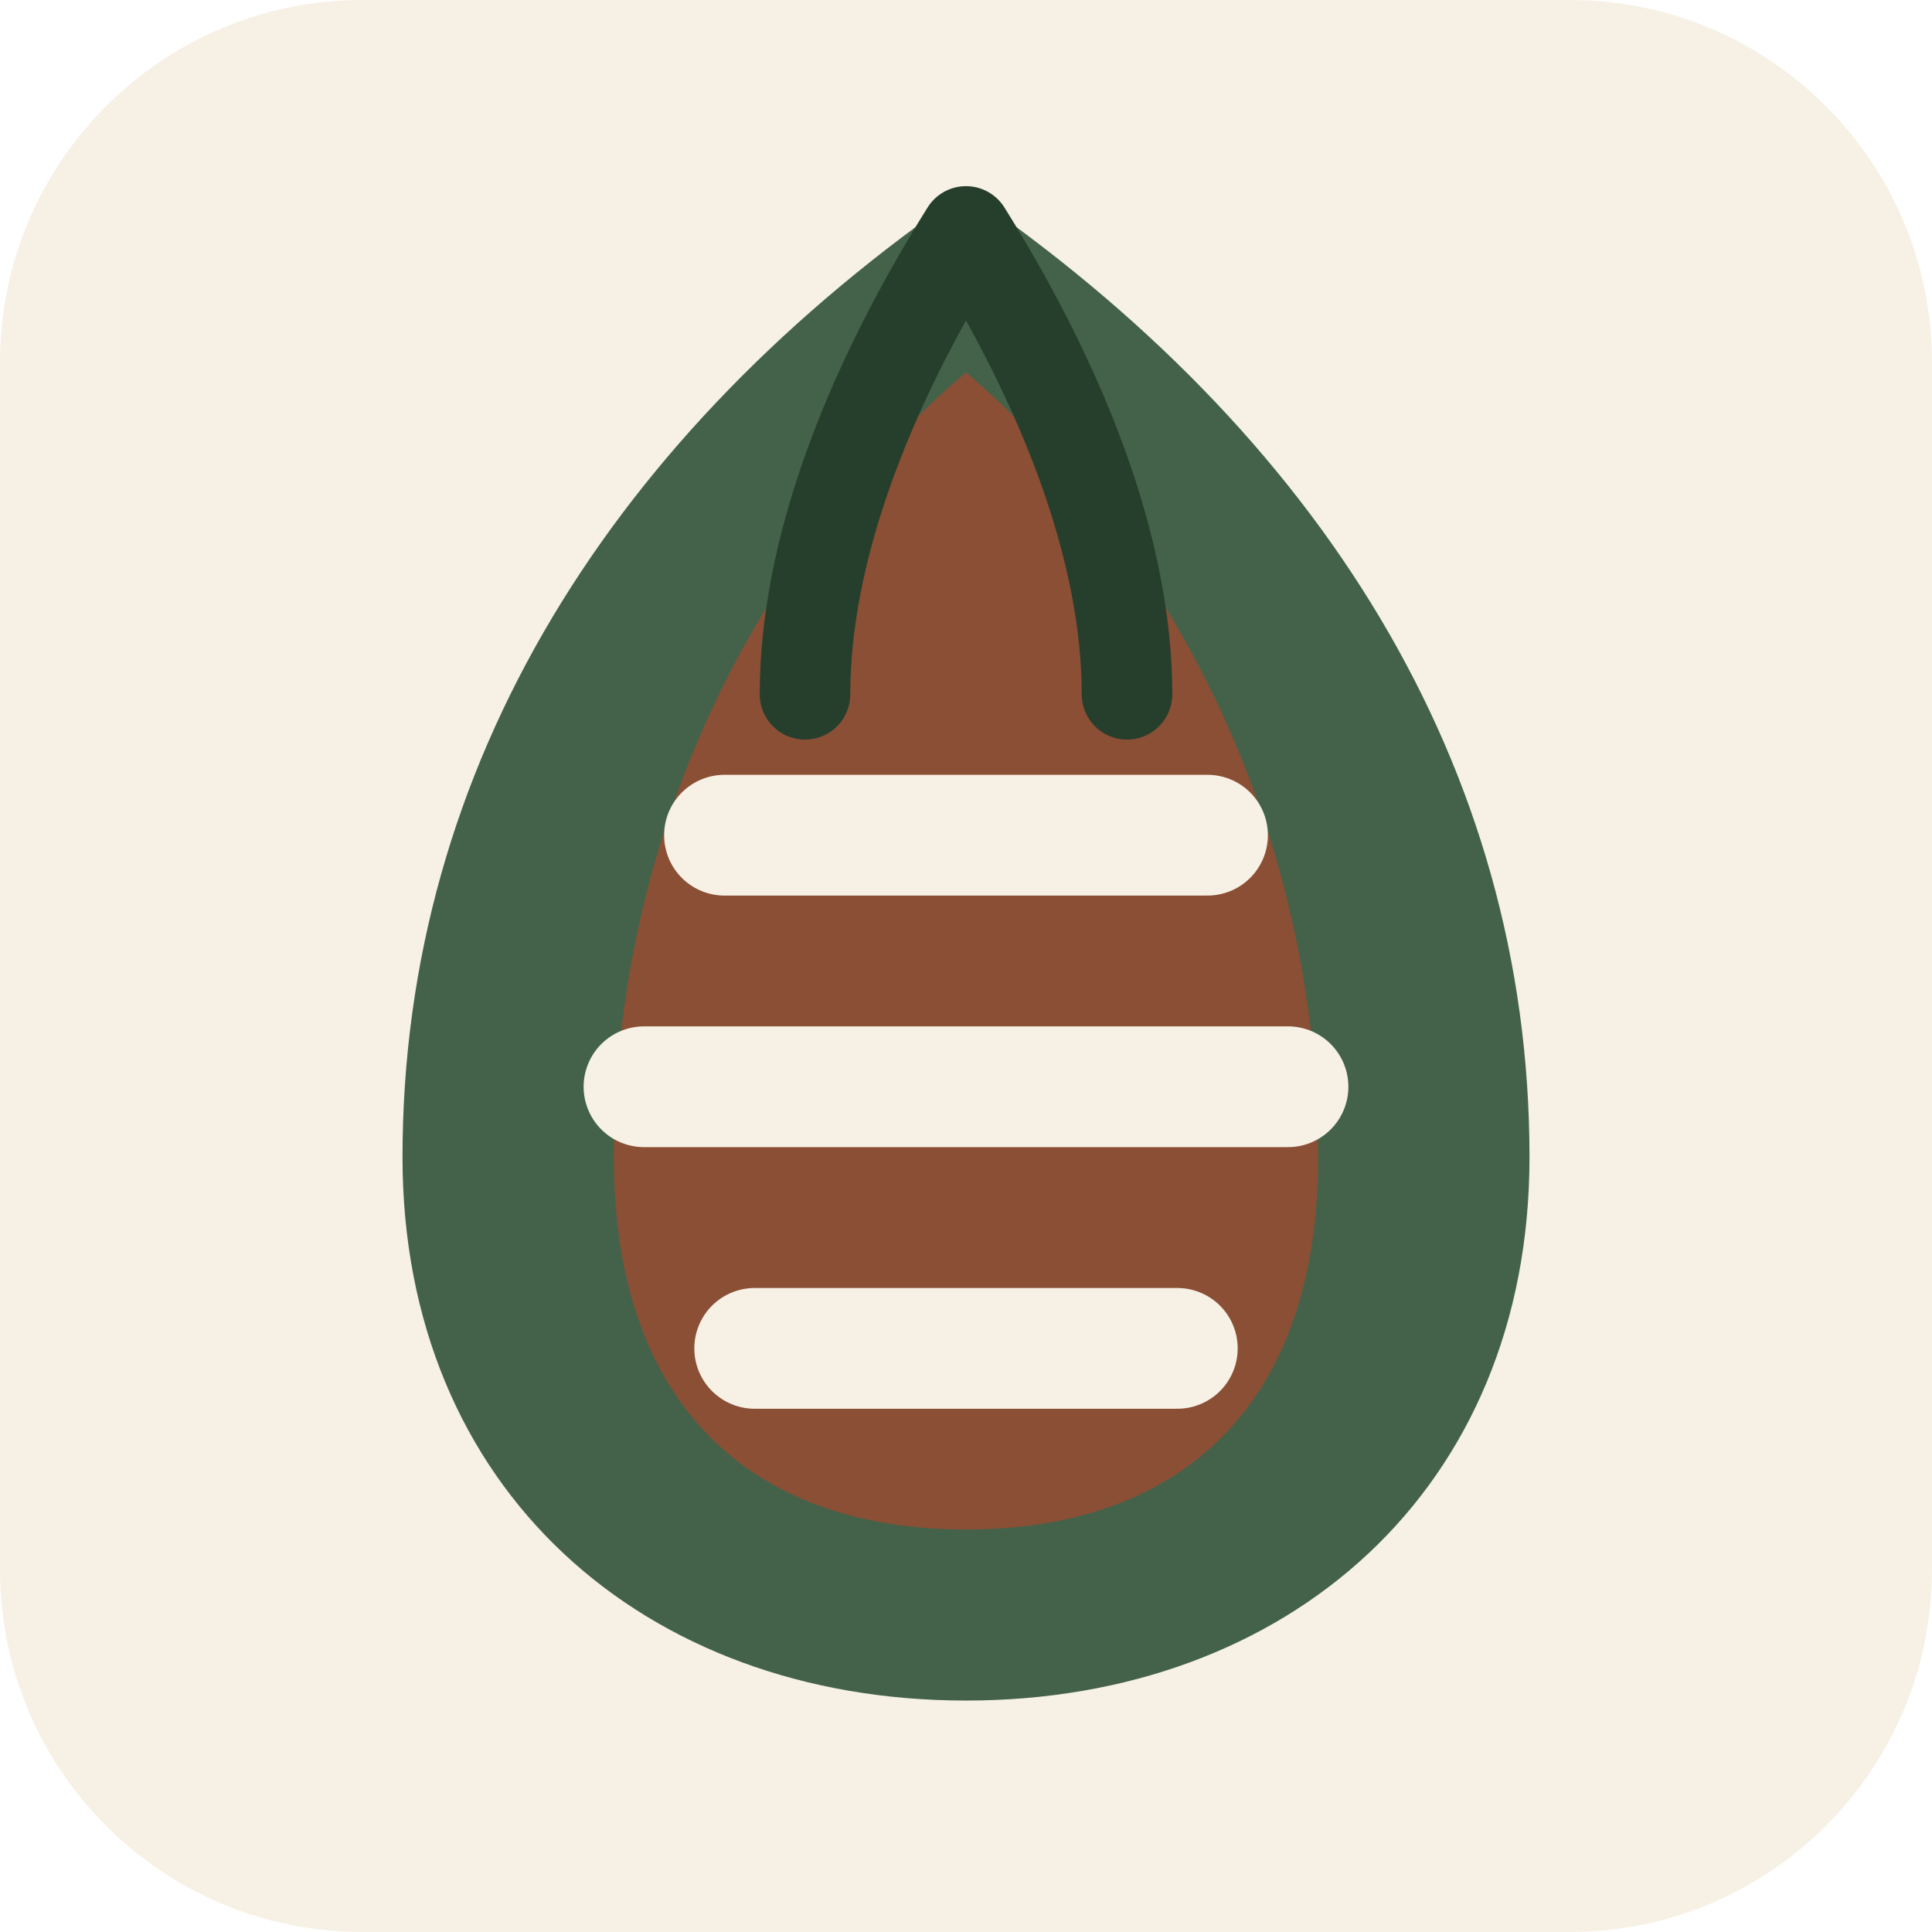
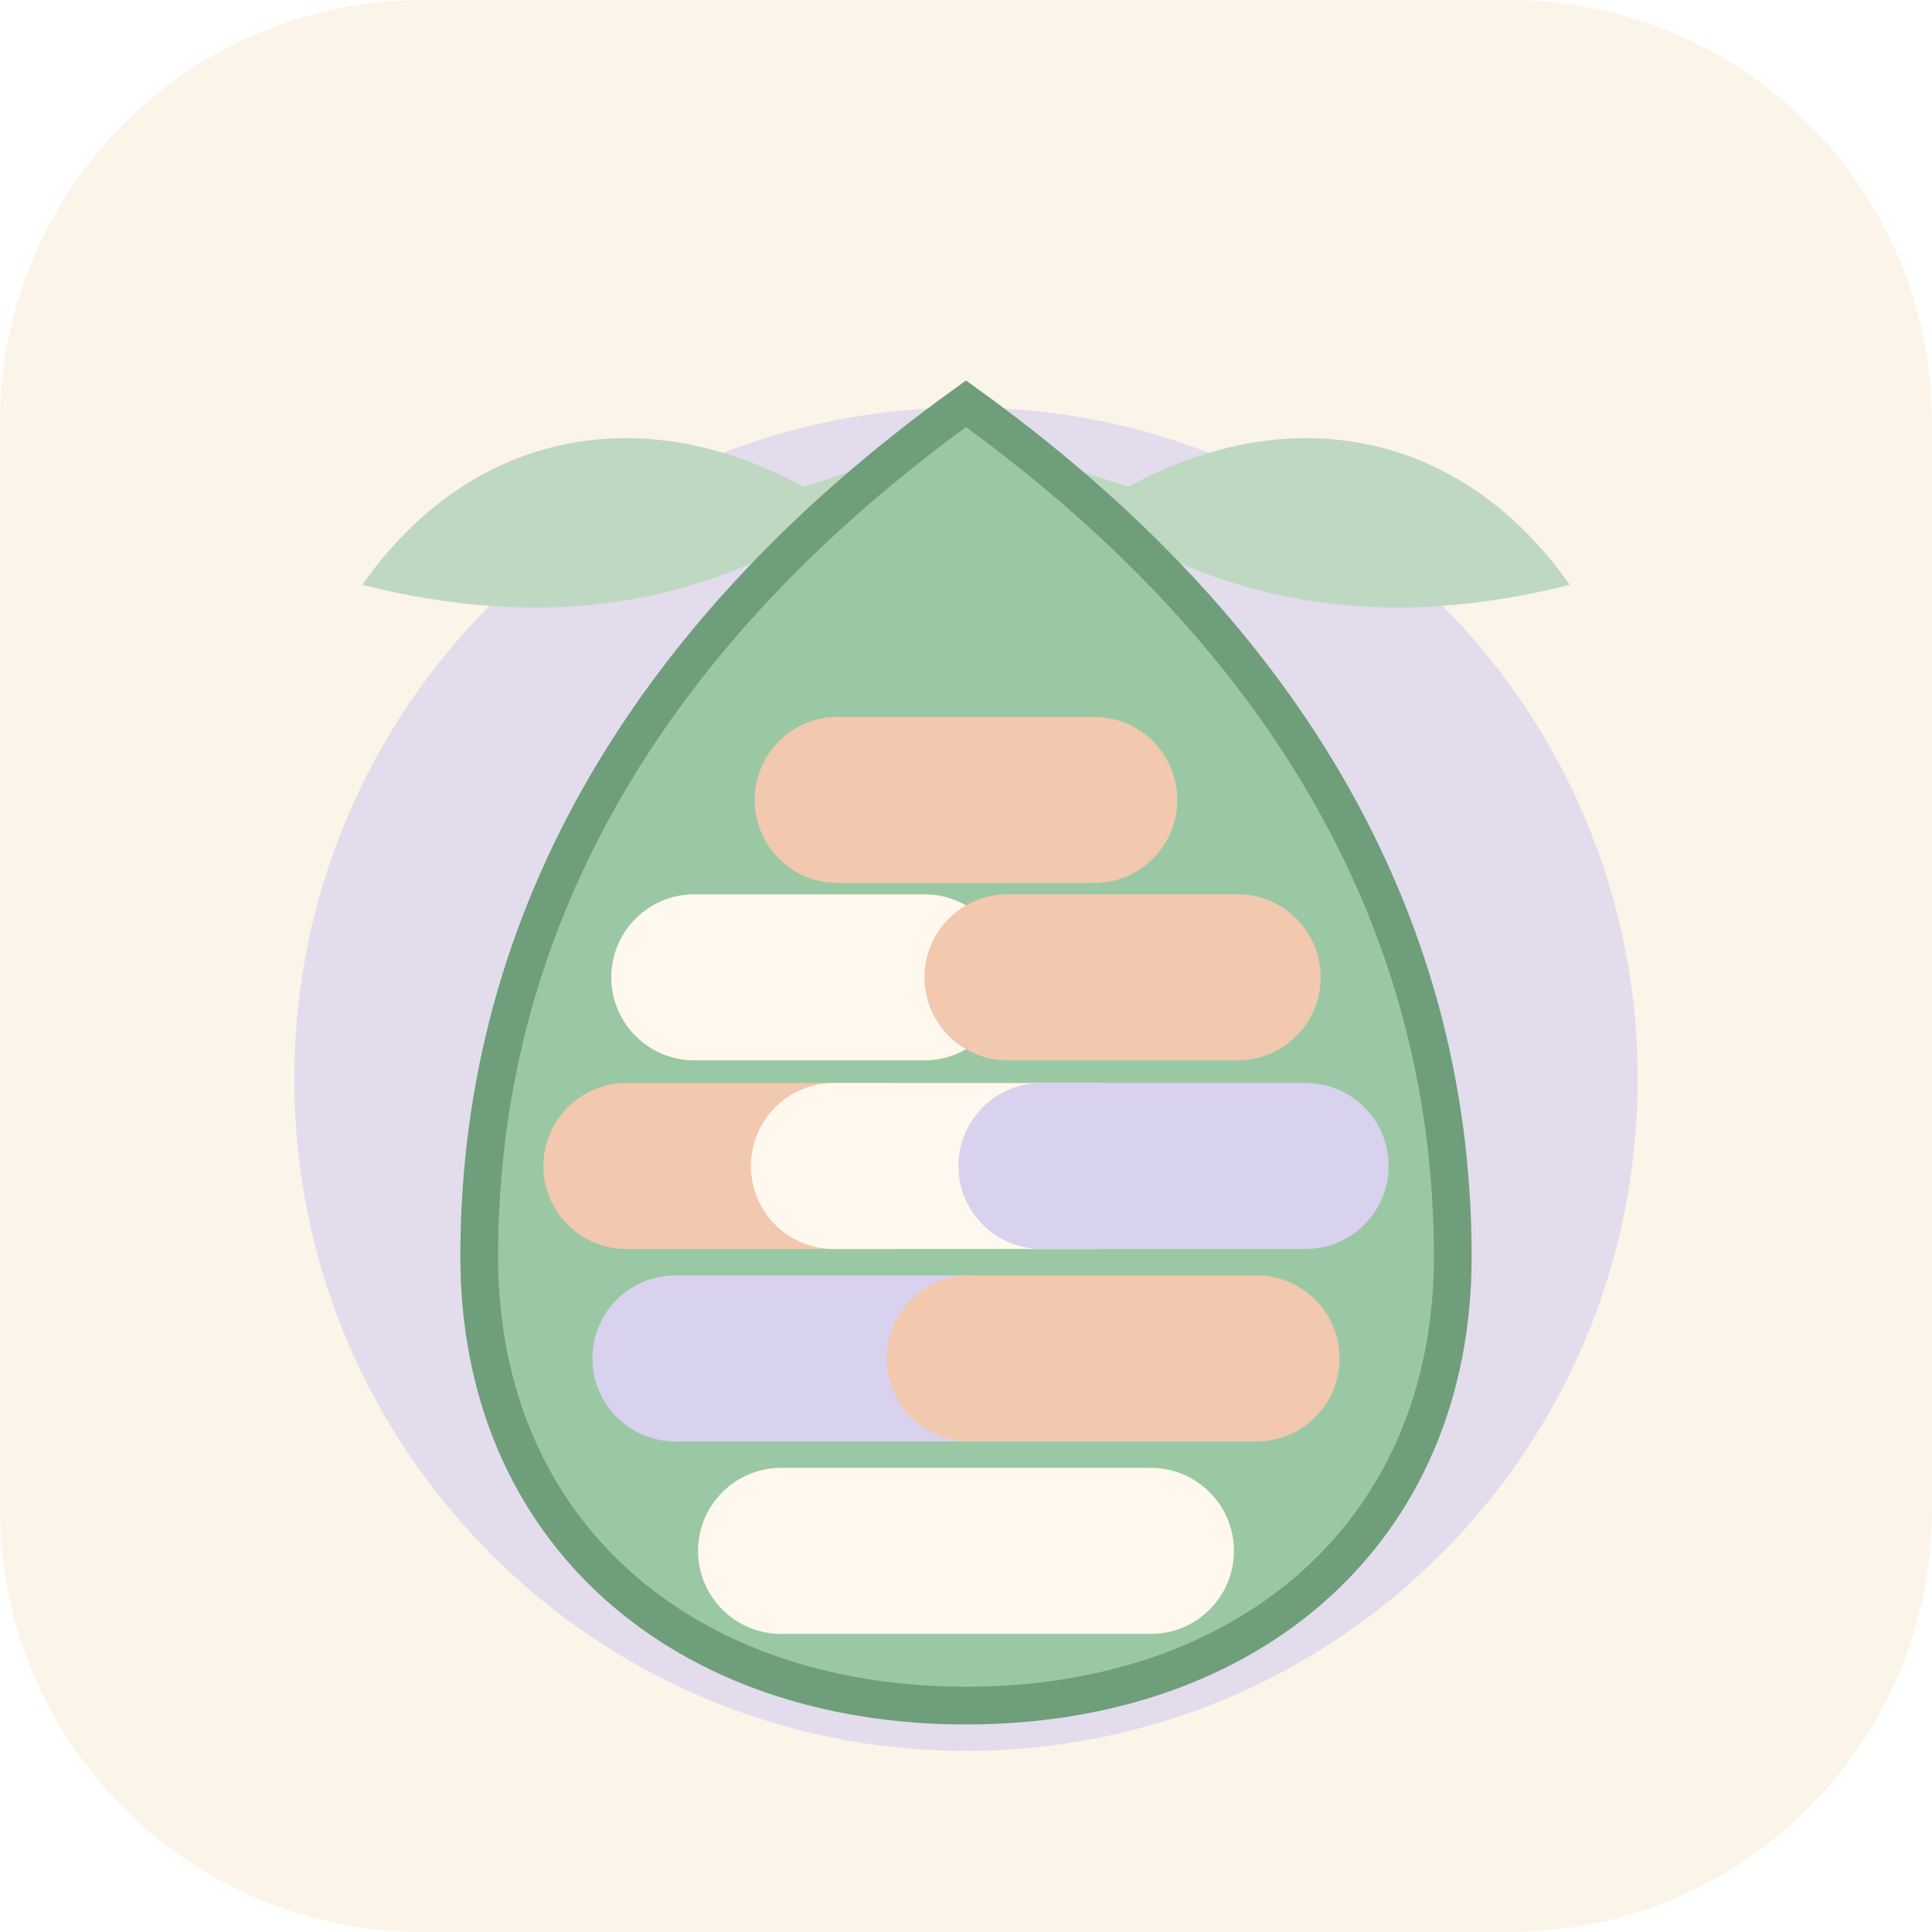
- <svg xmlns="http://www.w3.org/2000/svg" width="192" height="192" viewBox="0 0 192 192" role="img" aria-label="Kotten ikon">
-   <rect width="192" height="192" rx="36" fill="#F7F1E5" />
-   <path d="M96 19c35 24 56 57 56 96 0 33-24 54-56 54s-56-21-56-54c0-39 21-72 56-96Z" fill="#44624A" />
-   <path d="M96 37c21 18 35 46 35 78 0 25-14 37-35 37s-35-12-35-37c0-32 14-60 35-78Z" fill="#8A4F35" />
-   <path d="M72 83h48M64 108h64M75 134h42" stroke="#F7F1E5" stroke-width="12" stroke-linecap="round" />
-   <path d="M96 23c-10 16-16 32-16 46M96 23c10 16 16 32 16 46" stroke="#263F2C" stroke-width="9" stroke-linecap="round" />
+ <svg xmlns="http://www.w3.org/2000/svg" width="192" height="192" viewBox="0 0 512 512" role="img" aria-label="Kotten ikon">
+   <rect width="512" height="512" rx="112" fill="#FBF4E8" />
+   <circle cx="256" cy="286" r="178" fill="#D8D2EE" opacity=".72" />
+   <path d="M213 129c-44-24-89-14-117 26 48 12 89 6 126-18l34-22-43 14Z" fill="#BFD8C2" />
+   <path d="M299 129c44-24 89-14 117 26-48 12-89 6-126-18l-34-22 43 14Z" fill="#BFD8C2" />
+   <path d="M256 107c82 59 129 135 129 226 0 73-54 119-129 119s-129-46-129-119c0-91 47-167 129-226Z" fill="#9BC8A4" />
+   <path d="M256 107c82 59 129 135 129 226 0 73-54 119-129 119s-129-46-129-119c0-91 47-167 129-226Z" fill="none" stroke="#6F9E7B" stroke-width="10" />
+   <path d="M222 190h68a22 22 0 0 1 0 44h-68a22 22 0 0 1 0-44Z" fill="#F2C8AE" />
+   <path d="M184 237h61a22 22 0 0 1 0 44h-61a22 22 0 0 1 0-44Z" fill="#FFF8EE" />
+   <path d="M267 237h61a22 22 0 0 1 0 44h-61a22 22 0 0 1 0-44Z" fill="#F2C8AE" />
+   <path d="M166 287h70a22 22 0 0 1 0 44h-70a22 22 0 0 1 0-44Z" fill="#F2C8AE" />
+   <path d="M221 287h70a22 22 0 0 1 0 44h-70a22 22 0 0 1 0-44Z" fill="#FFF8EE" />
+   <path d="M276 287h70a22 22 0 0 1 0 44h-70a22 22 0 0 1 0-44Z" fill="#D8D2EE" />
+   <path d="M179 338h76a22 22 0 0 1 0 44h-76a22 22 0 0 1 0-44Z" fill="#D8D2EE" />
+   <path d="M257 338h76a22 22 0 0 1 0 44h-76a22 22 0 0 1 0-44Z" fill="#F2C8AE" />
+   <path d="M207 389h98a22 22 0 0 1 0 44h-98a22 22 0 0 1 0-44Z" fill="#FFF8EE" />
</svg>
